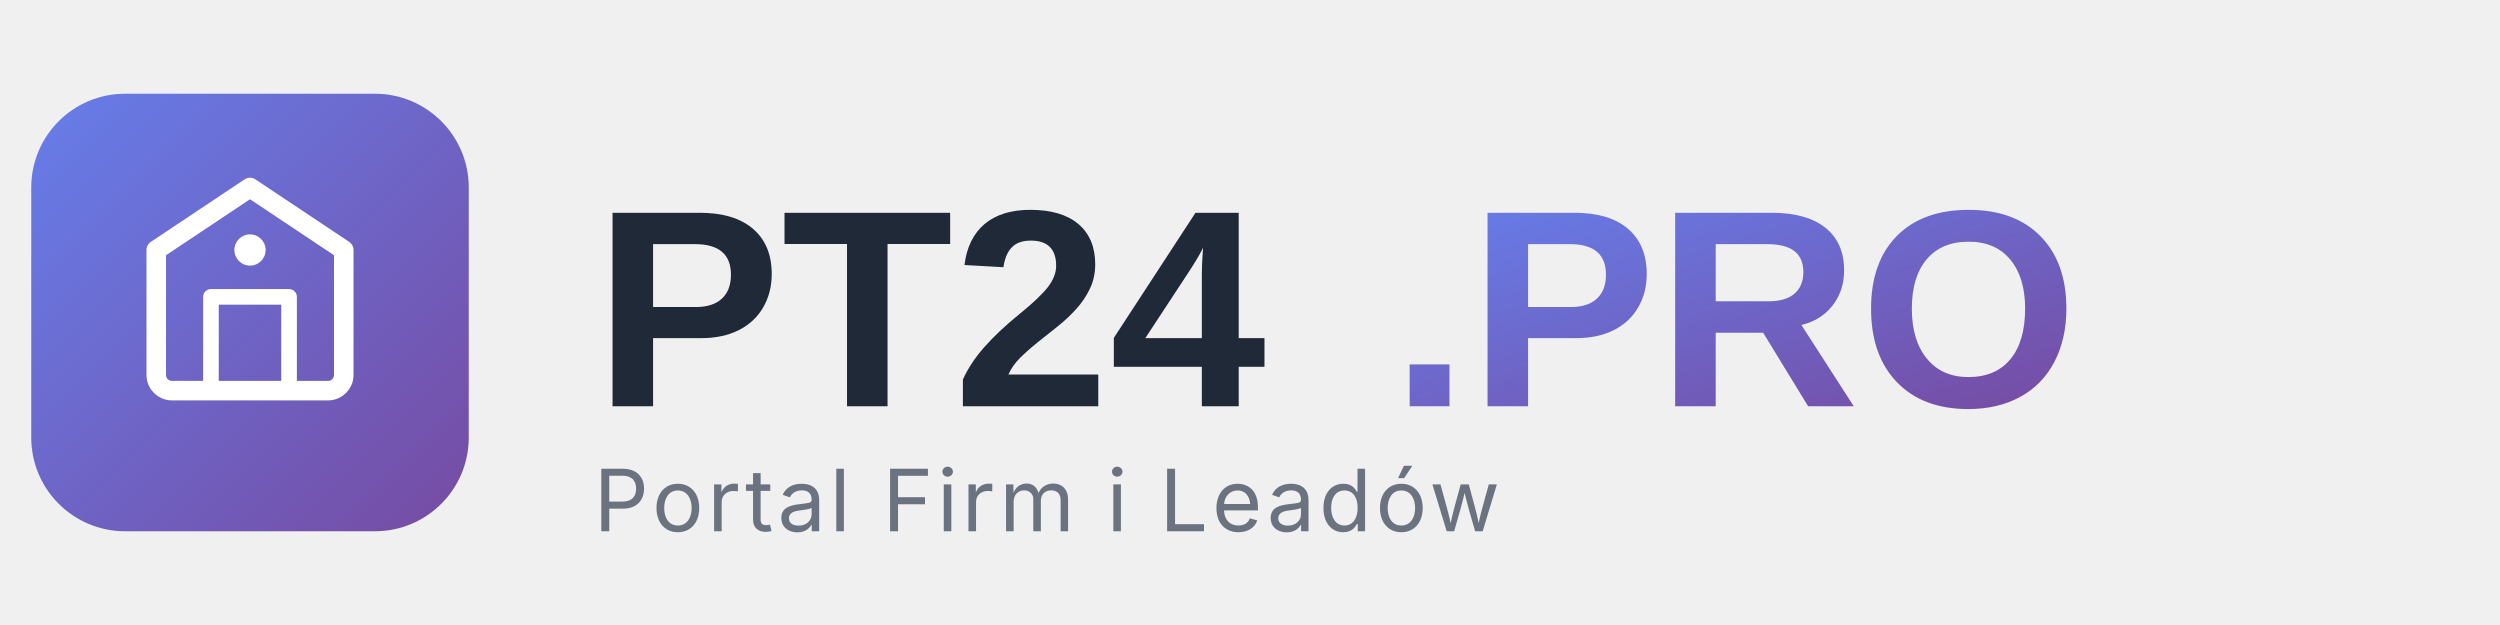
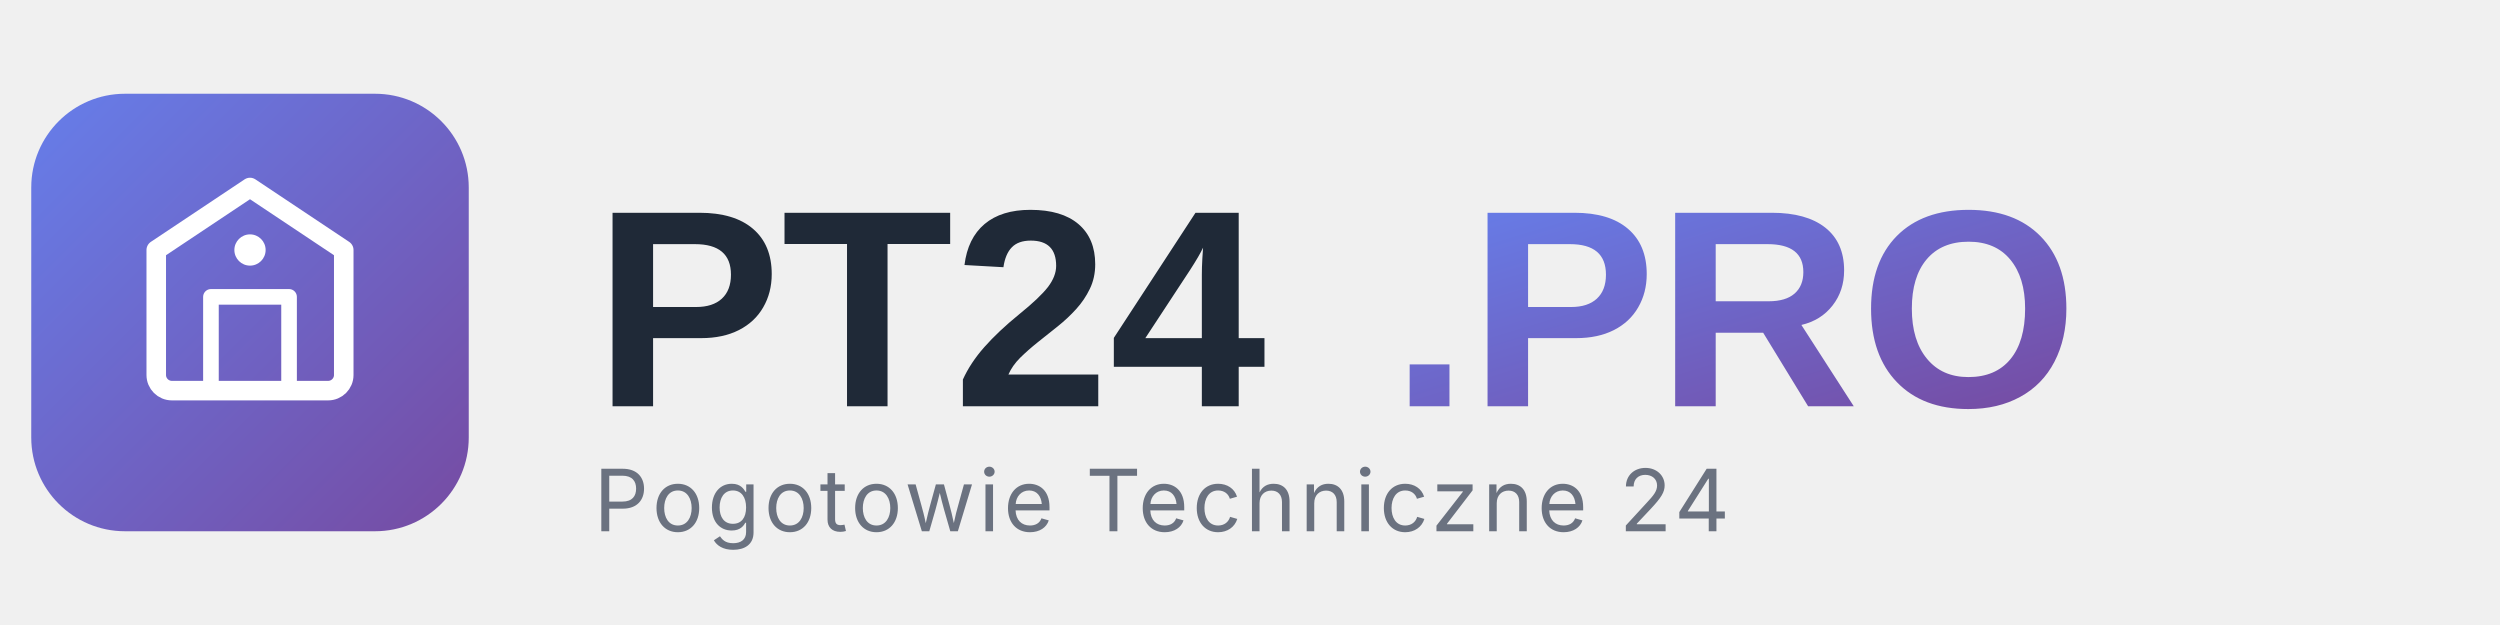
<svg xmlns="http://www.w3.org/2000/svg" width="320" height="80" viewBox="0 0 320 80" fill="none">
  <defs>
    <linearGradient id="pt24-logo-grad" x1="0%" y1="0%" x2="100%" y2="100%">
      <stop offset="0%" style="stop-color:#667eea" />
      <stop offset="100%" style="stop-color:#764ba2" />
    </linearGradient>
  </defs>
  <rect x="4" y="12" width="56" height="56" rx="12" fill="url(#pt24-logo-grad)" />
  <path d="M20 32 L32 24 L44 32 V48 A2 2 0 0 1 42 50 H22 A2 2 0 0 1 20 48 Z" fill="none" stroke="#ffffff" stroke-width="2.5" stroke-linecap="round" stroke-linejoin="round" />
  <polyline points="27,50 27,38 37,38 37,50" fill="none" stroke="#ffffff" stroke-width="2" stroke-linecap="round" stroke-linejoin="round" />
  <circle cx="32" cy="32" r="2" fill="#ffffff" />
  <text x="76" y="52" font-family="'Poppins', Arial, sans-serif" font-size="36" font-weight="800" fill="#1f2937">PT24</text>
  <text x="178" y="52" font-family="'Poppins', Arial, sans-serif" font-size="36" font-weight="800" fill="url(#pt24-logo-grad)">.PRO</text>
-   <text x="76" y="68" font-family="'Inter', Arial, sans-serif" font-size="11" fill="#6b7280" letter-spacing="0.5">Portal Firm i Leadów</text>
+   <text x="76" y="68" font-family="'Inter', Arial, sans-serif" font-size="11" fill="#6b7280" letter-spacing="0.5">Pogotowie Techniczne 24</text>
</svg>
